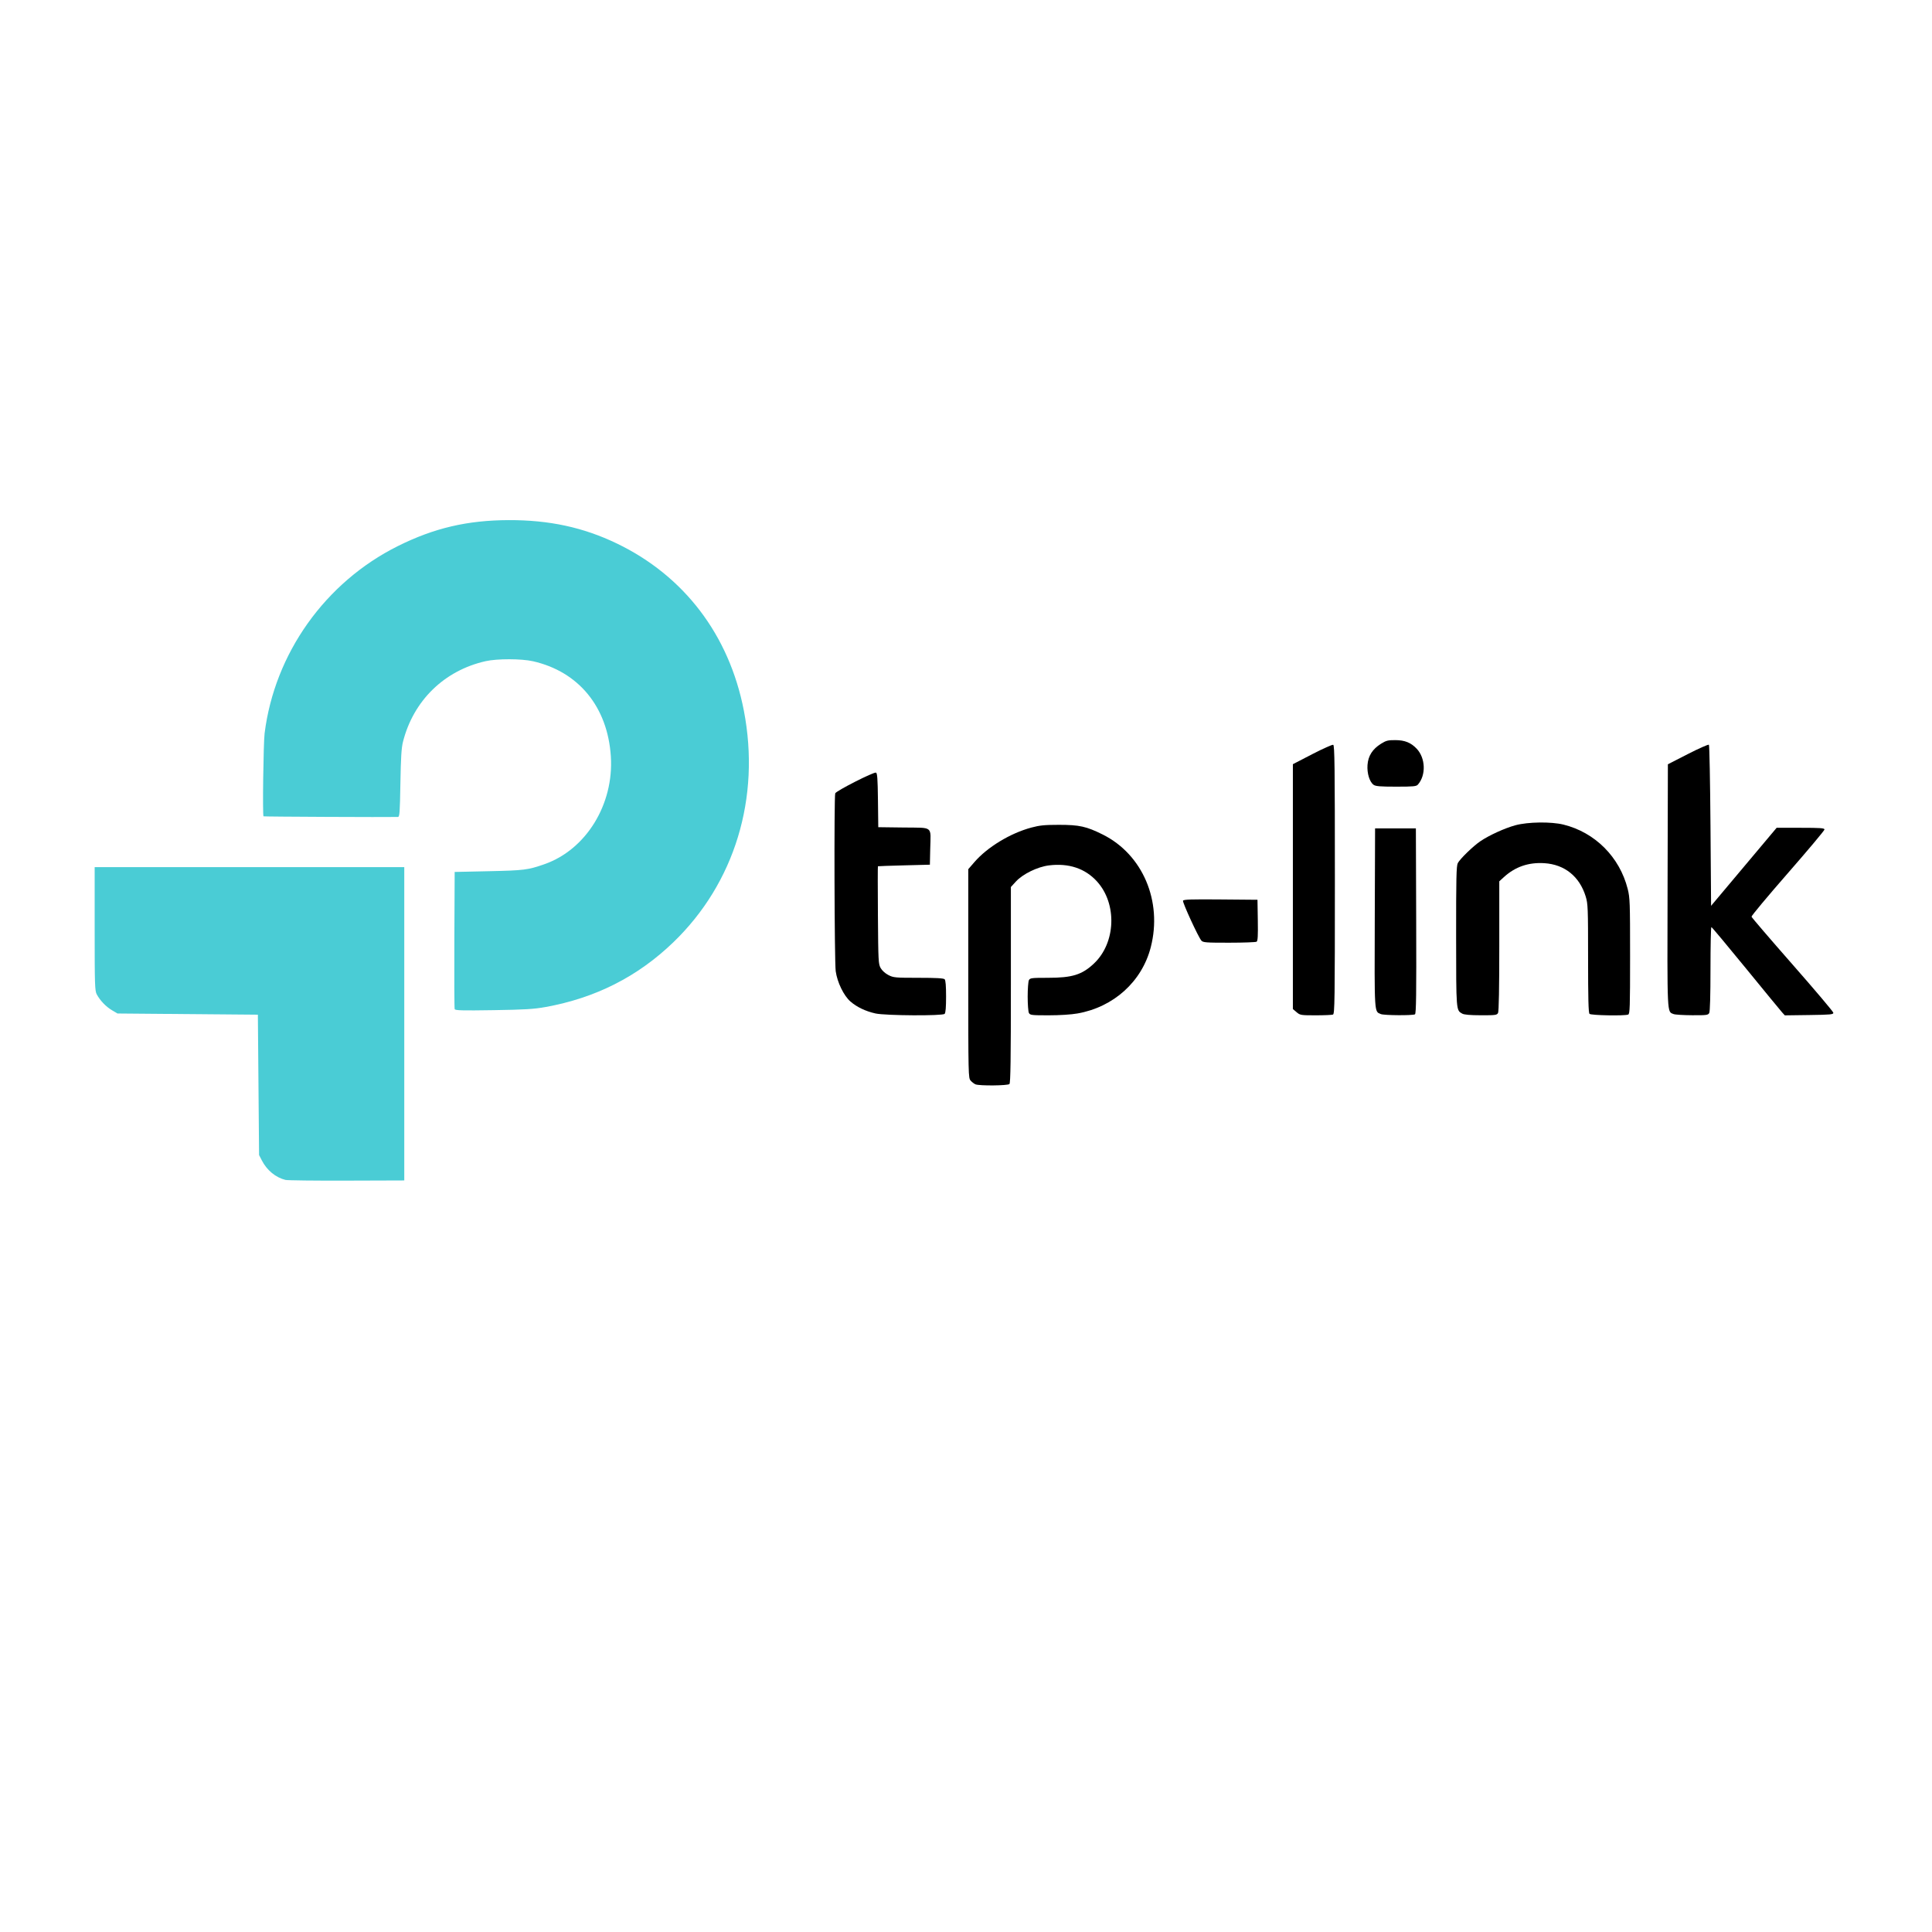
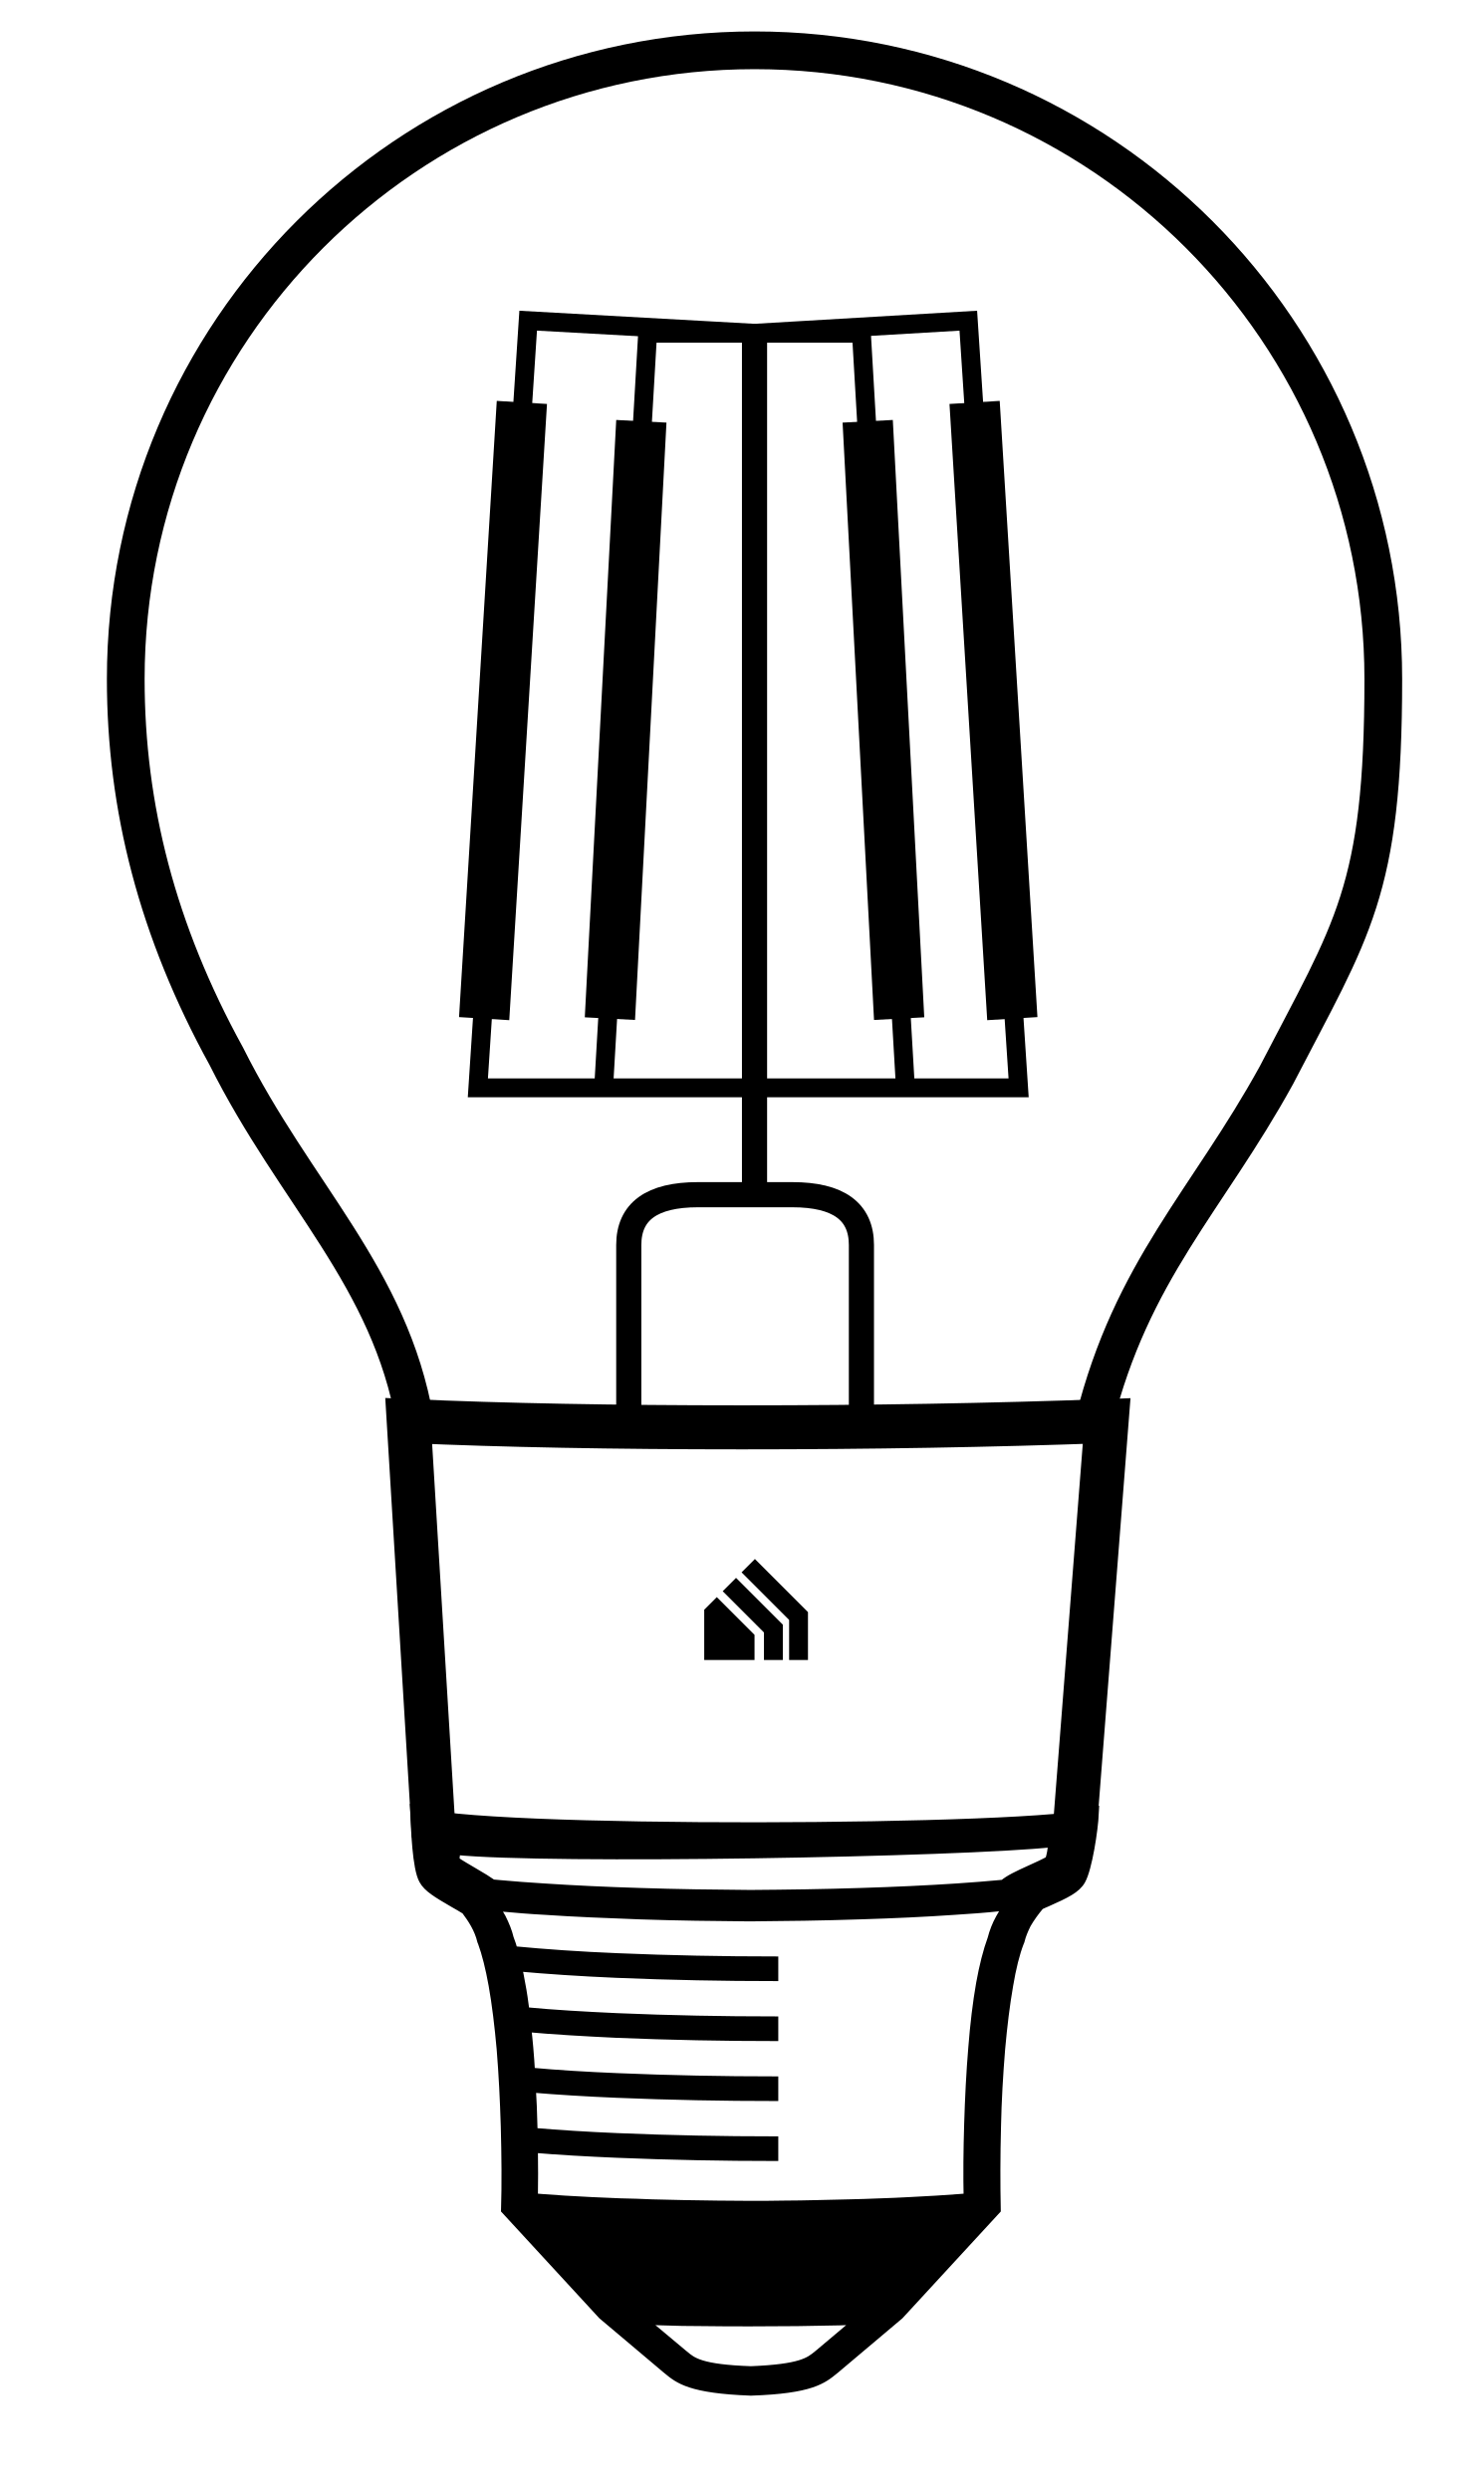
- <svg xmlns="http://www.w3.org/2000/svg" id="svg2" width="500" height="500" viewBox="50 -18 500 500">
-   <g id="g3777" transform="matrix(0.310562, 0, 0, 0.313093, 65.33843, 89.15427)">
-     <path d="M 188.5,633.067 C 180.317,631.052 173.054,625.118 168.837,617 L 166.5,612.5 166,554.5 165.5,496.5 107,496 48.5,495.5 43.887,492.788 C 38.892,489.852 34.072,484.866 31.269,479.736 29.643,476.761 29.5,472.39 29.5,425.5 l 0,-51 129,0 129,0 0,129.5 0,129.5 -48,0.152 c -26.4,0.084 -49.35,-0.18 -51,-0.586 z" id="path3775" style="fill:#4accd5;fill-opacity:1" />
-     <path d="M 329.505,491.87 C 329.216,491.116 329.097,465.3 329.24,434.5 l 0.26,-56 28.5,-0.619 c 29.427,-0.639 32.615,-1.038 46.336,-5.805 34.687,-12.05 57.906,-49.454 55.308,-89.096 -2.676,-40.84 -26.757,-70.034 -64.863,-78.638 -9.621,-2.172 -29.833,-2.214 -39.425,-0.082 -34.508,7.672 -60.292,32.629 -68.95,66.74 -1.262,4.97 -1.763,13.031 -2.132,34.25 -0.432,24.877 -0.653,27.755 -2.128,27.795 -9.152,0.249 -111.663,-0.228 -111.956,-0.521 -0.875,-0.875 -0.076,-60.645 0.915,-68.524 8.323,-66.142 50.533,-124.972 111.142,-154.904 30.106,-14.868 57.84,-21.306 92.252,-21.416 33.724,-0.107 62.157,5.973 90,19.246 56.232,26.806 93.779,75.755 105.973,138.153 14.08,72.053 -7.573,142.645 -58.756,191.556 -29.726,28.406 -64.801,46.032 -106.482,53.51 -9.737,1.747 -17.135,2.189 -43.47,2.6 -26.281,0.41 -31.826,0.259 -32.26,-0.875 z" id="path3761" style="fill:#4accd5;fill-opacity:1" />
-   </g>
-   <g id="g3781" style="fill:#000000" transform="matrix(0.310562, 0, 0, 0.313093, 65.33843, 89.15427)">
-     <path d="m 763.5,554.055 c -1.1,-0.45 -2.9,-1.819 -4,-3.042 -1.967,-2.187 -2,-3.631 -2,-88.511 l 0,-86.288 5.111,-5.857 c 10.794,-12.37 29.843,-23.837 47.389,-28.527 6.982,-1.866 11.09,-2.273 23,-2.275 17.031,-0.004 22.916,1.285 36.5,7.993 33.308,16.449 49.94,55.106 40.078,93.154 -7.355,28.376 -30.91,49.509 -61.038,54.763 C 843.204,496.396 833.699,497 824.404,497 810.268,497 808.99,496.849 808.035,495.066 807.466,494.002 807,487.897 807,481.5 c 0,-6.397 0.466,-12.502 1.035,-13.566 0.952,-1.778 2.226,-1.934 15.819,-1.934 20.292,0 28.424,-2.502 38.373,-11.808 18.284,-17.102 19.456,-49.455 2.461,-67.922 -9.843,-10.696 -23.513,-15.209 -39.951,-13.19 -9.55,1.173 -21.826,7.124 -27.584,13.371 L 793,390.955 l 0,80.822 c 0,61.528 -0.286,81.109 -1.2,82.022 -1.384,1.384 -25.021,1.597 -28.3,0.255 z" id="path3773" style="fill:#000000;fill-opacity:1" />
-     <path d="m 680.209,495.475 c -8.181,-1.777 -15.668,-5.319 -20.931,-9.904 -5.591,-4.872 -10.957,-15.849 -12.254,-25.071 -1.074,-7.639 -1.441,-144.25 -0.395,-146.977 0.787,-2.052 32.102,-17.84 33.965,-17.125 1.087,0.417 1.421,5.078 1.636,22.813 L 682.5,341.5 l 21.236,0.27 c 25.017,0.318 22.484,-1.719 22.053,17.73 l -0.288,13 -21.5,0.55 c -11.825,0.303 -21.636,0.64 -21.802,0.75 -0.166,0.11 -0.166,18.312 0,40.45 0.288,38.282 0.401,40.421 2.325,43.75 1.198,2.073 3.833,4.418 6.462,5.75 4.176,2.117 5.658,2.25 25.027,2.25 14.68,0 20.932,0.344 21.788,1.2 0.811,0.811 1.2,5.444 1.2,14.3 0,8.856 -0.389,13.489 -1.2,14.3 -1.77,1.77 -49.174,1.503 -57.591,-0.325 z" id="path3771" style="fill:#000000;fill-opacity:1" />
-     <path d="m 1031.077,494.411 -3.077,-2.589 0,-101.196 0,-101.196 16.121,-8.276 c 8.866,-4.552 16.741,-8.038 17.5,-7.746 1.161,0.446 1.379,18.086 1.379,111.454 0,100.226 -0.153,110.983 -1.582,111.531 -0.87,0.334 -7.36,0.607 -14.423,0.607 -12.356,0 -12.958,-0.098 -15.918,-2.589 z" id="path3769" style="fill:#000000;fill-opacity:1" />
-     <path d="m 1101.308,495.99 c -5.526,-2.226 -5.343,0.647 -5.065,-79.575 L 1096.5,342.5 l 17,0 17,0 0.256,76.437 c 0.203,60.488 -0.01,76.604 -1,77.235 -1.7,1.079 -25.699,0.926 -28.448,-0.181 z" id="path3767" style="fill:#000000;fill-opacity:1" />
-     <path d="m 1169.11,495.604 c -5.103,-2.828 -5.037,-1.998 -5.075,-63.904 -0.029,-48.148 0.203,-58.251 1.39,-60.5 1.873,-3.549 12.825,-14.087 18.816,-18.104 7.399,-4.962 20.483,-10.869 29.259,-13.209 10.468,-2.792 29.709,-3.043 40,-0.522 26.284,6.438 46.754,26.76 53.492,53.103 1.873,7.324 2.008,11.06 2.008,55.585 0,42.604 -0.17,47.798 -1.582,48.34 -3.087,1.184 -30.954,0.672 -32.218,-0.593 -0.897,-0.898 -1.2,-12.465 -1.2,-45.895 0,-41.689 -0.133,-45.125 -1.976,-51.092 -5.117,-16.568 -17.55,-26.507 -34.472,-27.56 -13.189,-0.82 -24.229,2.943 -33.676,11.478 l -3.875,3.501 0,53.449 c 0,34.932 -0.359,54.12 -1.035,55.384 -0.945,1.766 -2.188,1.931 -14.25,1.899 -9.04,-0.024 -13.97,-0.454 -15.605,-1.36 z" id="path3765" style="fill:#000000;fill-opacity:1" />
-     <path d="m 1345.308,495.99 c -5.595,-2.254 -5.34,3.086 -5.063,-106.072 L 1340.5,289.5 l 16.691,-8.475 c 9.18,-4.661 17.055,-8.112 17.5,-7.667 0.445,0.445 1.034,30.583 1.309,66.975 l 0.5,66.167 27.315,-32.25 27.315,-32.25 19.935,0 c 16.57,0 19.935,0.24 19.935,1.422 0,0.782 -13.748,17.033 -30.552,36.112 -16.803,19.079 -30.416,35.257 -30.25,35.951 0.166,0.694 15.55,18.481 34.186,39.527 18.636,21.046 33.936,38.99 34,39.876 0.102,1.424 -2.237,1.643 -20.163,1.882 l -20.279,0.271 -2.221,-2.43 c -1.222,-1.336 -14.822,-17.743 -30.221,-36.459 -15.4,-18.716 -28.337,-34.057 -28.75,-34.091 -0.412,-0.034 -0.75,15.493 -0.75,34.504 0,21.915 -0.379,35.274 -1.035,36.5 -0.946,1.768 -2.172,1.929 -14.25,1.871 -7.268,-0.035 -14.201,-0.461 -15.406,-0.946 z" id="path3763" style="fill:#000000;fill-opacity:1" />
-     <path d="m 951.752,435.25 c -2.526,-2.837 -15.852,-31.547 -15.305,-32.973 0.401,-1.044 6.68,-1.253 31.277,-1.042 L 998.5,401.5 l 0.275,16.926 c 0.209,12.871 -0.03,17.119 -1,17.735 -0.701,0.445 -10.993,0.816 -22.87,0.824 -19.318,0.014 -21.759,-0.169 -23.153,-1.735 z" id="path3759" style="fill:#000000;fill-opacity:1" />
-     <path d="m 1095.306,306.502 c -3.409,-2.387 -5.618,-9.505 -5.114,-16.472 0.541,-7.486 4.164,-13.118 11.261,-17.506 4.257,-2.632 5.808,-3.02 11.969,-2.994 7.852,0.033 13,2.098 17.775,7.129 7.372,7.767 7.859,21.8 1.027,29.592 -1.346,1.535 -3.577,1.75 -18.157,1.75 -13.149,0 -17.07,-0.313 -18.762,-1.498 z" id="path2987" style="fill:#000000;fill-opacity:1" />
+ <svg xmlns="http://www.w3.org/2000/svg" width="118px" height="198px" viewBox="0 0 118 198" version="1.1">
+   <g id="Page-1" stroke="none" stroke-width="1" fill="none" fill-rule="evenodd">
+     <g id="KL60">
+       <g id="fitting" transform="translate(32.5, 113)">
+         <path d="M54.5,31.15 C50.798,32.573 4.659,32.802 0.5,31.023 C0.562,32.4 0.665,35.572 1.201,36.49 C1.532,37.088 2.254,37.527 3.596,38.306 C3.885,38.465 4.257,38.685 4.546,38.864 C4.814,39.223 5.082,39.603 5.289,39.982 C5.536,40.421 5.722,40.88 5.825,41.318 L5.846,41.378 L5.867,41.418 C6.197,42.316 6.486,43.473 6.734,44.85 C7.002,46.347 7.209,48.083 7.374,49.918 C7.539,51.933 7.642,54.029 7.704,56.104 C7.766,58.398 7.787,60.673 7.725,62.708 L15.424,71.068 L20.441,75.299 L20.461,75.318 L20.585,75.418 C21.493,76.176 22.422,76.935 27.17,77.114 L27.253,77.114 C32.001,76.955 32.909,76.176 33.838,75.418 L33.962,75.318 L33.982,75.299 L38.998,71.068 L46.698,62.708 C46.657,60.673 46.657,58.398 46.719,56.104 C46.76,54.049 46.884,51.933 47.049,49.918 C47.214,48.083 47.421,46.367 47.689,44.85 C47.916,43.493 48.205,42.316 48.556,41.418 L48.577,41.378 L48.597,41.318 C48.701,40.88 48.886,40.441 49.113,39.982 C49.402,39.483 49.774,38.964 50.166,38.505 L50.187,38.485 C50.373,38.405 50.558,38.306 50.724,38.246 C52.251,37.567 53.077,37.168 53.448,36.49 C53.965,35.572 54.438,32.526 54.5,31.15 Z M3.702,34.114 C11.03,34.872 43.911,34.295 51.24,33.497 C51.198,34.056 51.116,34.594 50.971,34.953 C50.662,35.133 49.939,35.472 49.485,35.672 C48.432,36.151 47.751,36.47 47.318,36.849 C47.256,36.849 47.194,36.869 47.132,36.869 C46.038,36.969 44.861,37.068 43.622,37.148 C41.207,37.308 38.606,37.428 36.005,37.507 C32.991,37.607 29.978,37.647 27.17,37.667 C24.383,37.647 21.328,37.607 18.335,37.507 C15.734,37.428 13.133,37.308 10.738,37.148 C9.5,37.068 8.344,36.989 7.312,36.889 C7.085,36.869 6.878,36.849 6.651,36.829 C6.28,36.57 5.805,36.27 5.144,35.891 C4.711,35.632 4.009,35.233 3.741,35.033 C3.575,34.654 3.743,34.693 3.702,34.114 Z M32.661,74.181 L32.537,74.281 C31.877,74.82 31.216,75.378 27.211,75.538 C23.207,75.398 22.546,74.84 21.886,74.281 L21.762,74.181 L18.521,71.468 C19.016,71.487 19.574,71.507 20.152,71.527 C21.184,71.567 22.298,71.587 23.516,71.587 C24.693,71.607 25.952,71.607 27.211,71.607 C28.471,71.607 29.73,71.587 30.906,71.587 C32.104,71.567 33.239,71.547 34.271,71.527 C34.849,71.507 35.386,71.487 35.881,71.468 L32.661,74.181 Z M47.049,39.563 C46.76,40.081 46.554,40.62 46.409,41.179 C46.058,42.137 45.749,43.354 45.501,44.73 C45.233,46.247 45.026,47.983 44.882,49.818 C44.717,51.754 44.613,53.849 44.551,55.944 C44.489,57.959 44.469,59.955 44.51,61.79 L43.746,61.85 C43.127,61.89 42.57,61.93 42.012,61.97 C41.269,62.01 40.526,62.05 39.824,62.09 C39.04,62.13 38.276,62.169 37.533,62.189 C36.666,62.229 35.84,62.249 35.035,62.269 C34.168,62.289 33.301,62.309 32.475,62.329 C31.567,62.349 30.679,62.369 29.833,62.369 C28.925,62.389 28.037,62.389 27.191,62.389 C26.344,62.389 25.457,62.369 24.548,62.369 C23.702,62.349 22.814,62.349 21.906,62.329 C21.06,62.309 20.213,62.289 19.346,62.269 C18.541,62.229 17.716,62.209 16.849,62.189 C16.106,62.149 15.342,62.13 14.557,62.09 C13.856,62.05 13.133,62.01 12.369,61.97 C11.833,61.93 11.255,61.89 10.656,61.85 L9.892,61.79 C9.913,60.513 9.913,59.176 9.892,57.8 C11.956,57.979 14.206,58.099 16.518,58.199 C20.771,58.378 25.188,58.458 29.007,58.458 L29.007,57.261 C25.147,57.261 20.75,57.181 16.58,57.002 C14.227,56.902 11.956,56.762 9.871,56.583 C9.871,56.363 9.851,56.144 9.851,55.944 C9.83,54.966 9.789,53.969 9.727,53.011 C11.833,53.191 14.144,53.33 16.518,53.43 C20.771,53.61 25.188,53.689 29.007,53.689 L29.007,52.492 C25.147,52.492 20.75,52.412 16.58,52.233 C14.165,52.133 11.812,51.993 9.665,51.794 C9.624,51.115 9.582,50.457 9.521,49.799 C9.479,49.26 9.417,48.721 9.355,48.202 C11.544,48.402 14,48.541 16.518,48.661 C20.771,48.841 25.188,48.921 29.007,48.921 L29.007,47.723 C25.147,47.723 20.75,47.644 16.58,47.464 C14,47.344 11.482,47.205 9.232,46.985 C9.128,46.187 9.025,45.429 8.881,44.71 C8.798,44.232 8.715,43.793 8.612,43.374 C11.007,43.593 13.711,43.773 16.518,43.892 C20.771,44.072 25.188,44.152 29.007,44.152 L29.007,42.955 C25.147,42.955 20.75,42.875 16.58,42.695 C13.628,42.576 10.78,42.376 8.303,42.137 C8.199,41.777 8.096,41.458 7.972,41.139 C7.848,40.6 7.621,40.061 7.353,39.523 C7.167,39.183 6.94,38.864 6.734,38.545 L7.436,38.625 C8.53,38.725 9.686,38.824 10.862,38.884 C13.174,39.044 15.755,39.144 18.397,39.243 C21.349,39.343 24.342,39.383 27.108,39.403 L27.129,39.403 C29.916,39.383 32.909,39.343 35.861,39.243 C38.503,39.164 41.083,39.044 43.395,38.884 C44.613,38.804 45.79,38.725 46.884,38.605 L47.627,38.525 C47.462,38.884 47.235,39.223 47.049,39.563 Z" id="Shape" stroke="#000000" stroke-width="0.763" fill="#000000" />
+         <path d="M2,33 L0,1.42108547e-14 C7.5,0.333 16.334,0.5 26.5,0.5 C36.666,0.5 46.333,0.333 55.5,1.42108547e-14 L53,32" id="Path" stroke="#000000" stroke-width="3.5" />
+         <polygon id="Path-2" fill="#000000" points="23.5 19 23.5 15 24.5 14 27.5 17 27.5 19" />
+         <polyline id="Path-3" stroke="#000000" stroke-width="1.5" points="25.5 13 29 16.5 29 19" />
+         <polyline id="Path-4" stroke="#000000" stroke-width="1.5" points="27 11.5 31 15.5 31 19" />
+       </g>
+       <g id="body" transform="translate(10, 4)" stroke="#000000">
+         <path d="M77,109 C80,97 86,91.5 91.5,81.5 C97.527,69.836 100,66.919 100,50 C100,22.386 77.614,0 50,0 C22.386,0 0,22.386 0,50 C0,60.18 2.5,70 8,80 C13.5,91 21,97.5 23,109" id="Path" stroke-width="3" />
+         <g id="Group" transform="translate(28, 21.5)">
+           <polyline id="Path-5" stroke-width="1.5" points="22 1 4 0 0 61 21.5 61" />
+           <polyline id="Path" stroke-width="1.5" points="22 1 13.5 1 10 61" />
+           <line x1="3.5" y1="6.5" x2="0.5" y2="55.5" id="Path-6" stroke-width="4" />
+           <line x1="13" y1="8" x2="10.5" y2="55.5" id="Path-8" stroke-width="4" />
+         </g>
+         <g id="Group" transform="translate(60.5, 52) scale(-1, 1) translate(-60.5, -52) translate(50, 21.5)">
+           <polyline id="Path-5" stroke-width="1.5" points="21 1 4 0 0 61 21 61" />
+           <polyline id="Path" stroke-width="1.5" points="21 1 12.5 1 9 61" />
+           <line x1="3.5" y1="6.5" x2="0.5" y2="55.5" id="Path-6" stroke-width="4" />
+           <line x1="12" y1="8" x2="9.5" y2="55.5" id="Path-8" stroke-width="4" />
+         </g>
+         <line x1="50" y1="22" x2="50" y2="91" id="Path-9" stroke-width="2" />
+         <path d="M40,110 C40,104 40,103 40,95 C40,92.333 41.833,91 45.5,91 L49.5,91 L49,91 L53,91 C56.667,91 58.5,92.333 58.5,95 C58.5,103 58.5,104 58.5,110" id="Path-7" stroke-width="2" />
+       </g>
+       <rect id="Rectangle" x="0" y="0" width="118" height="198" />
+     </g>
  </g>
</svg>
